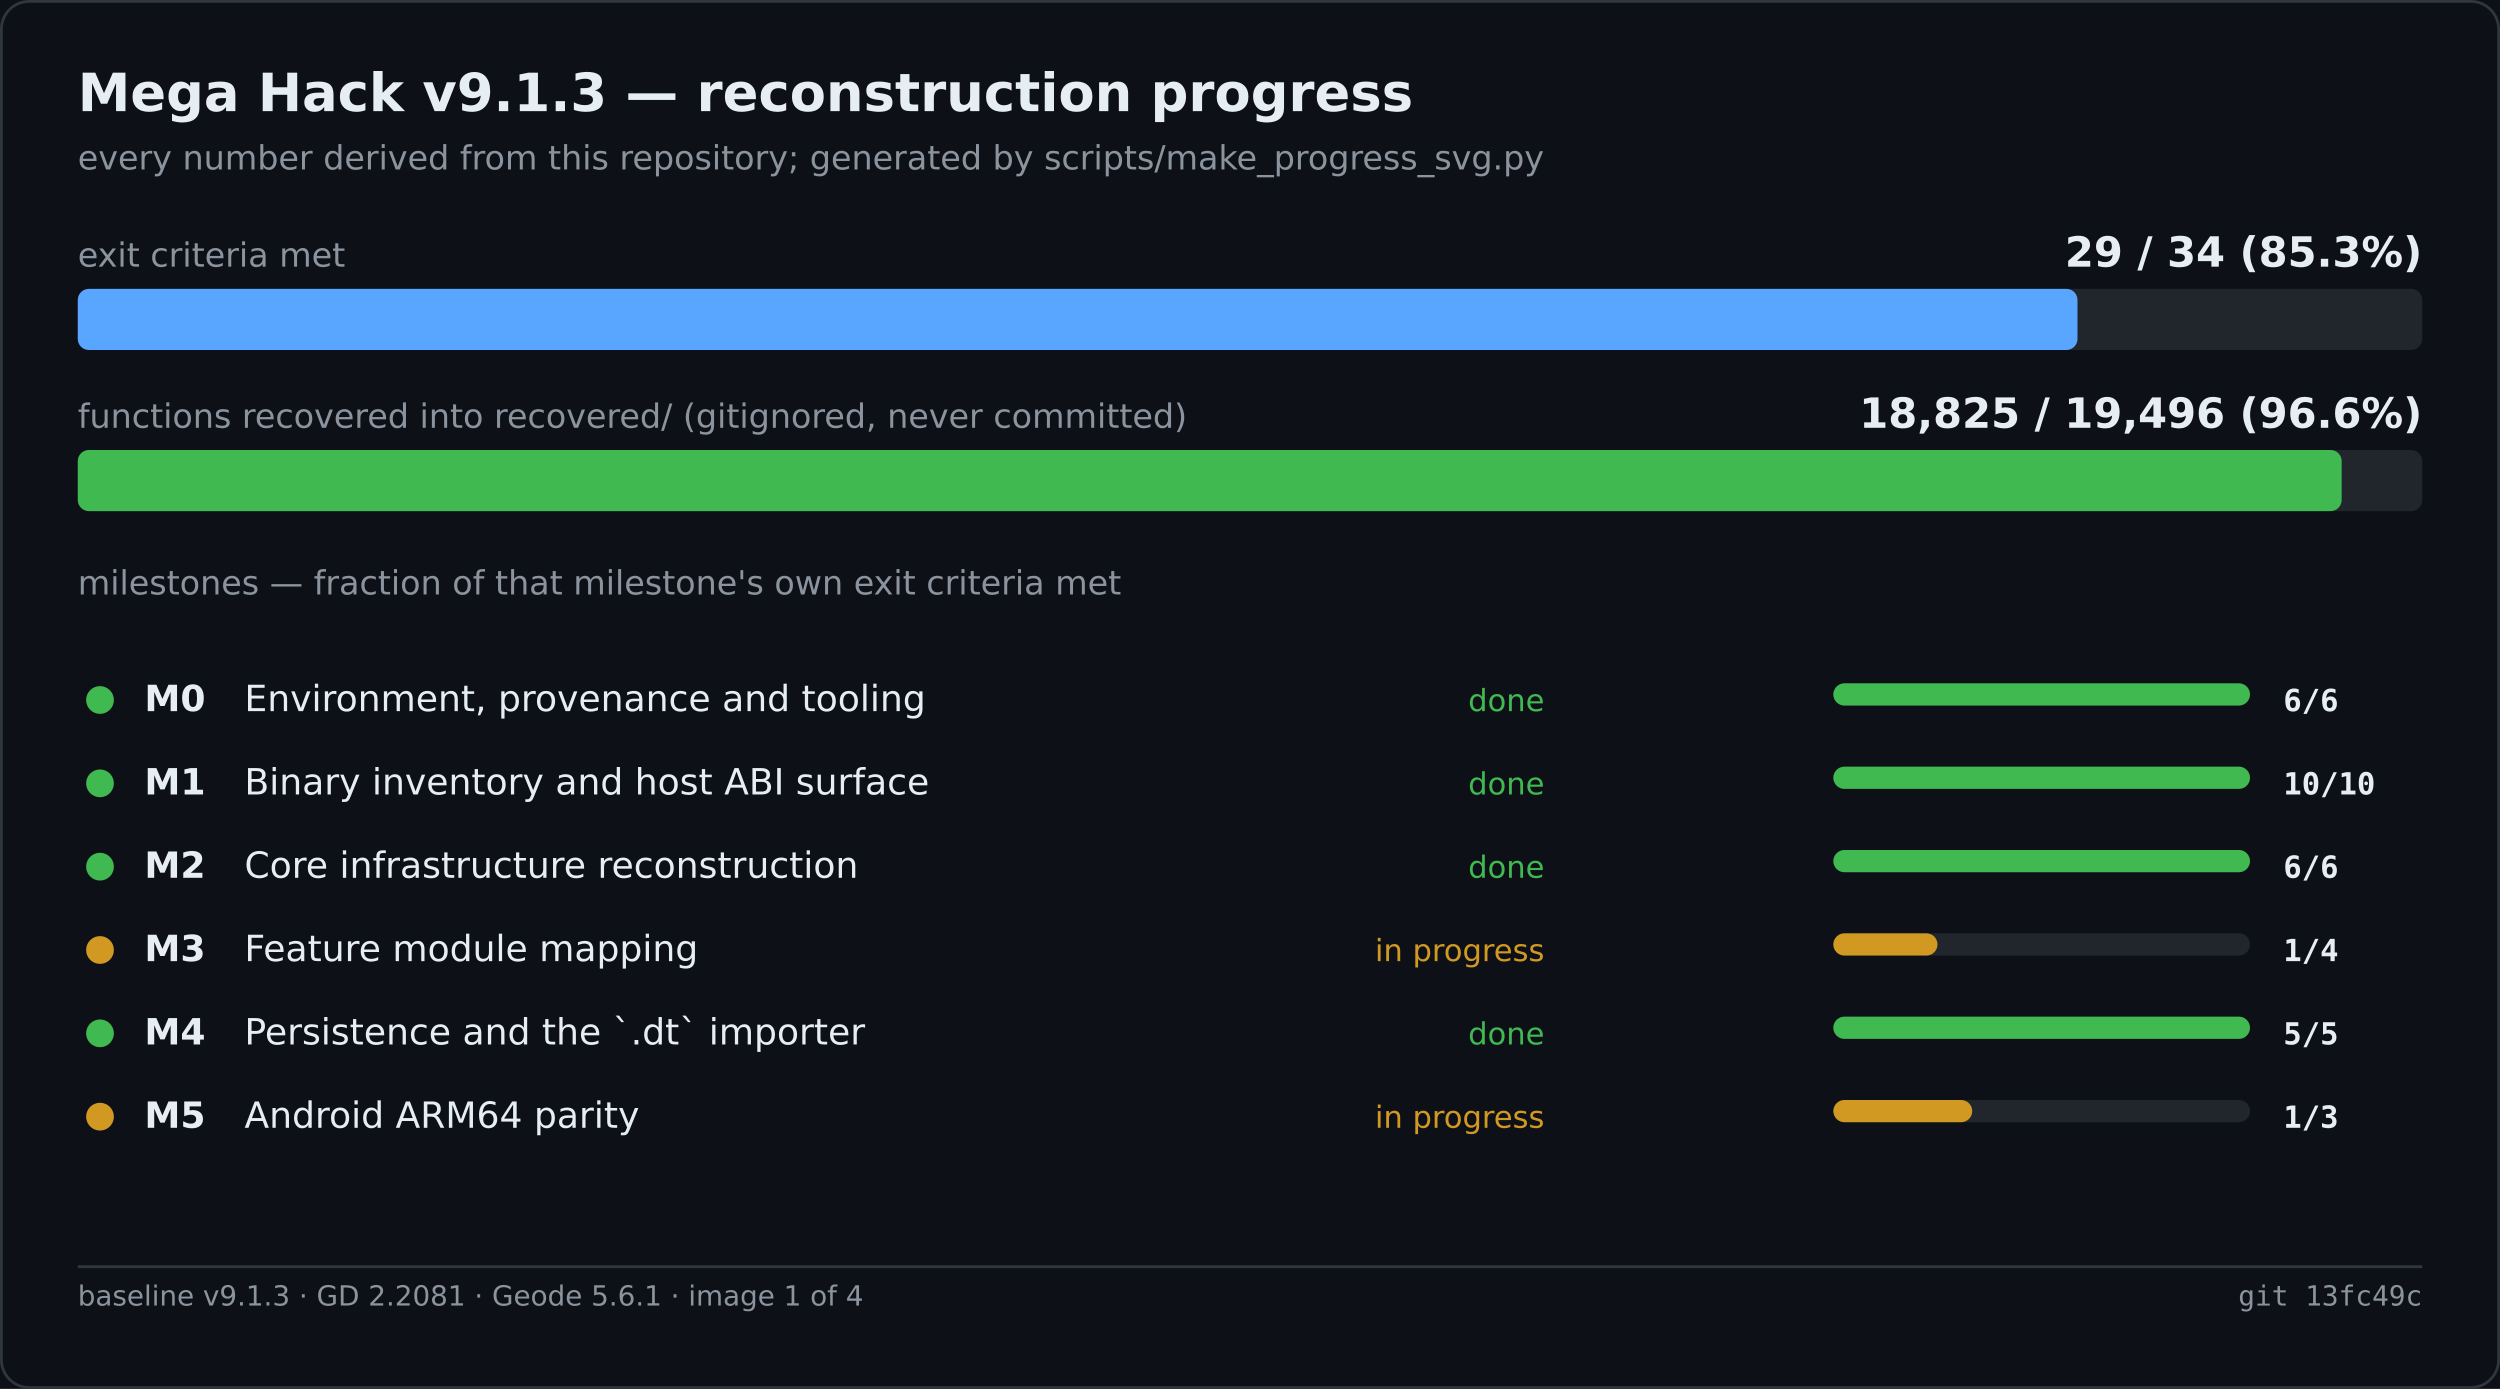
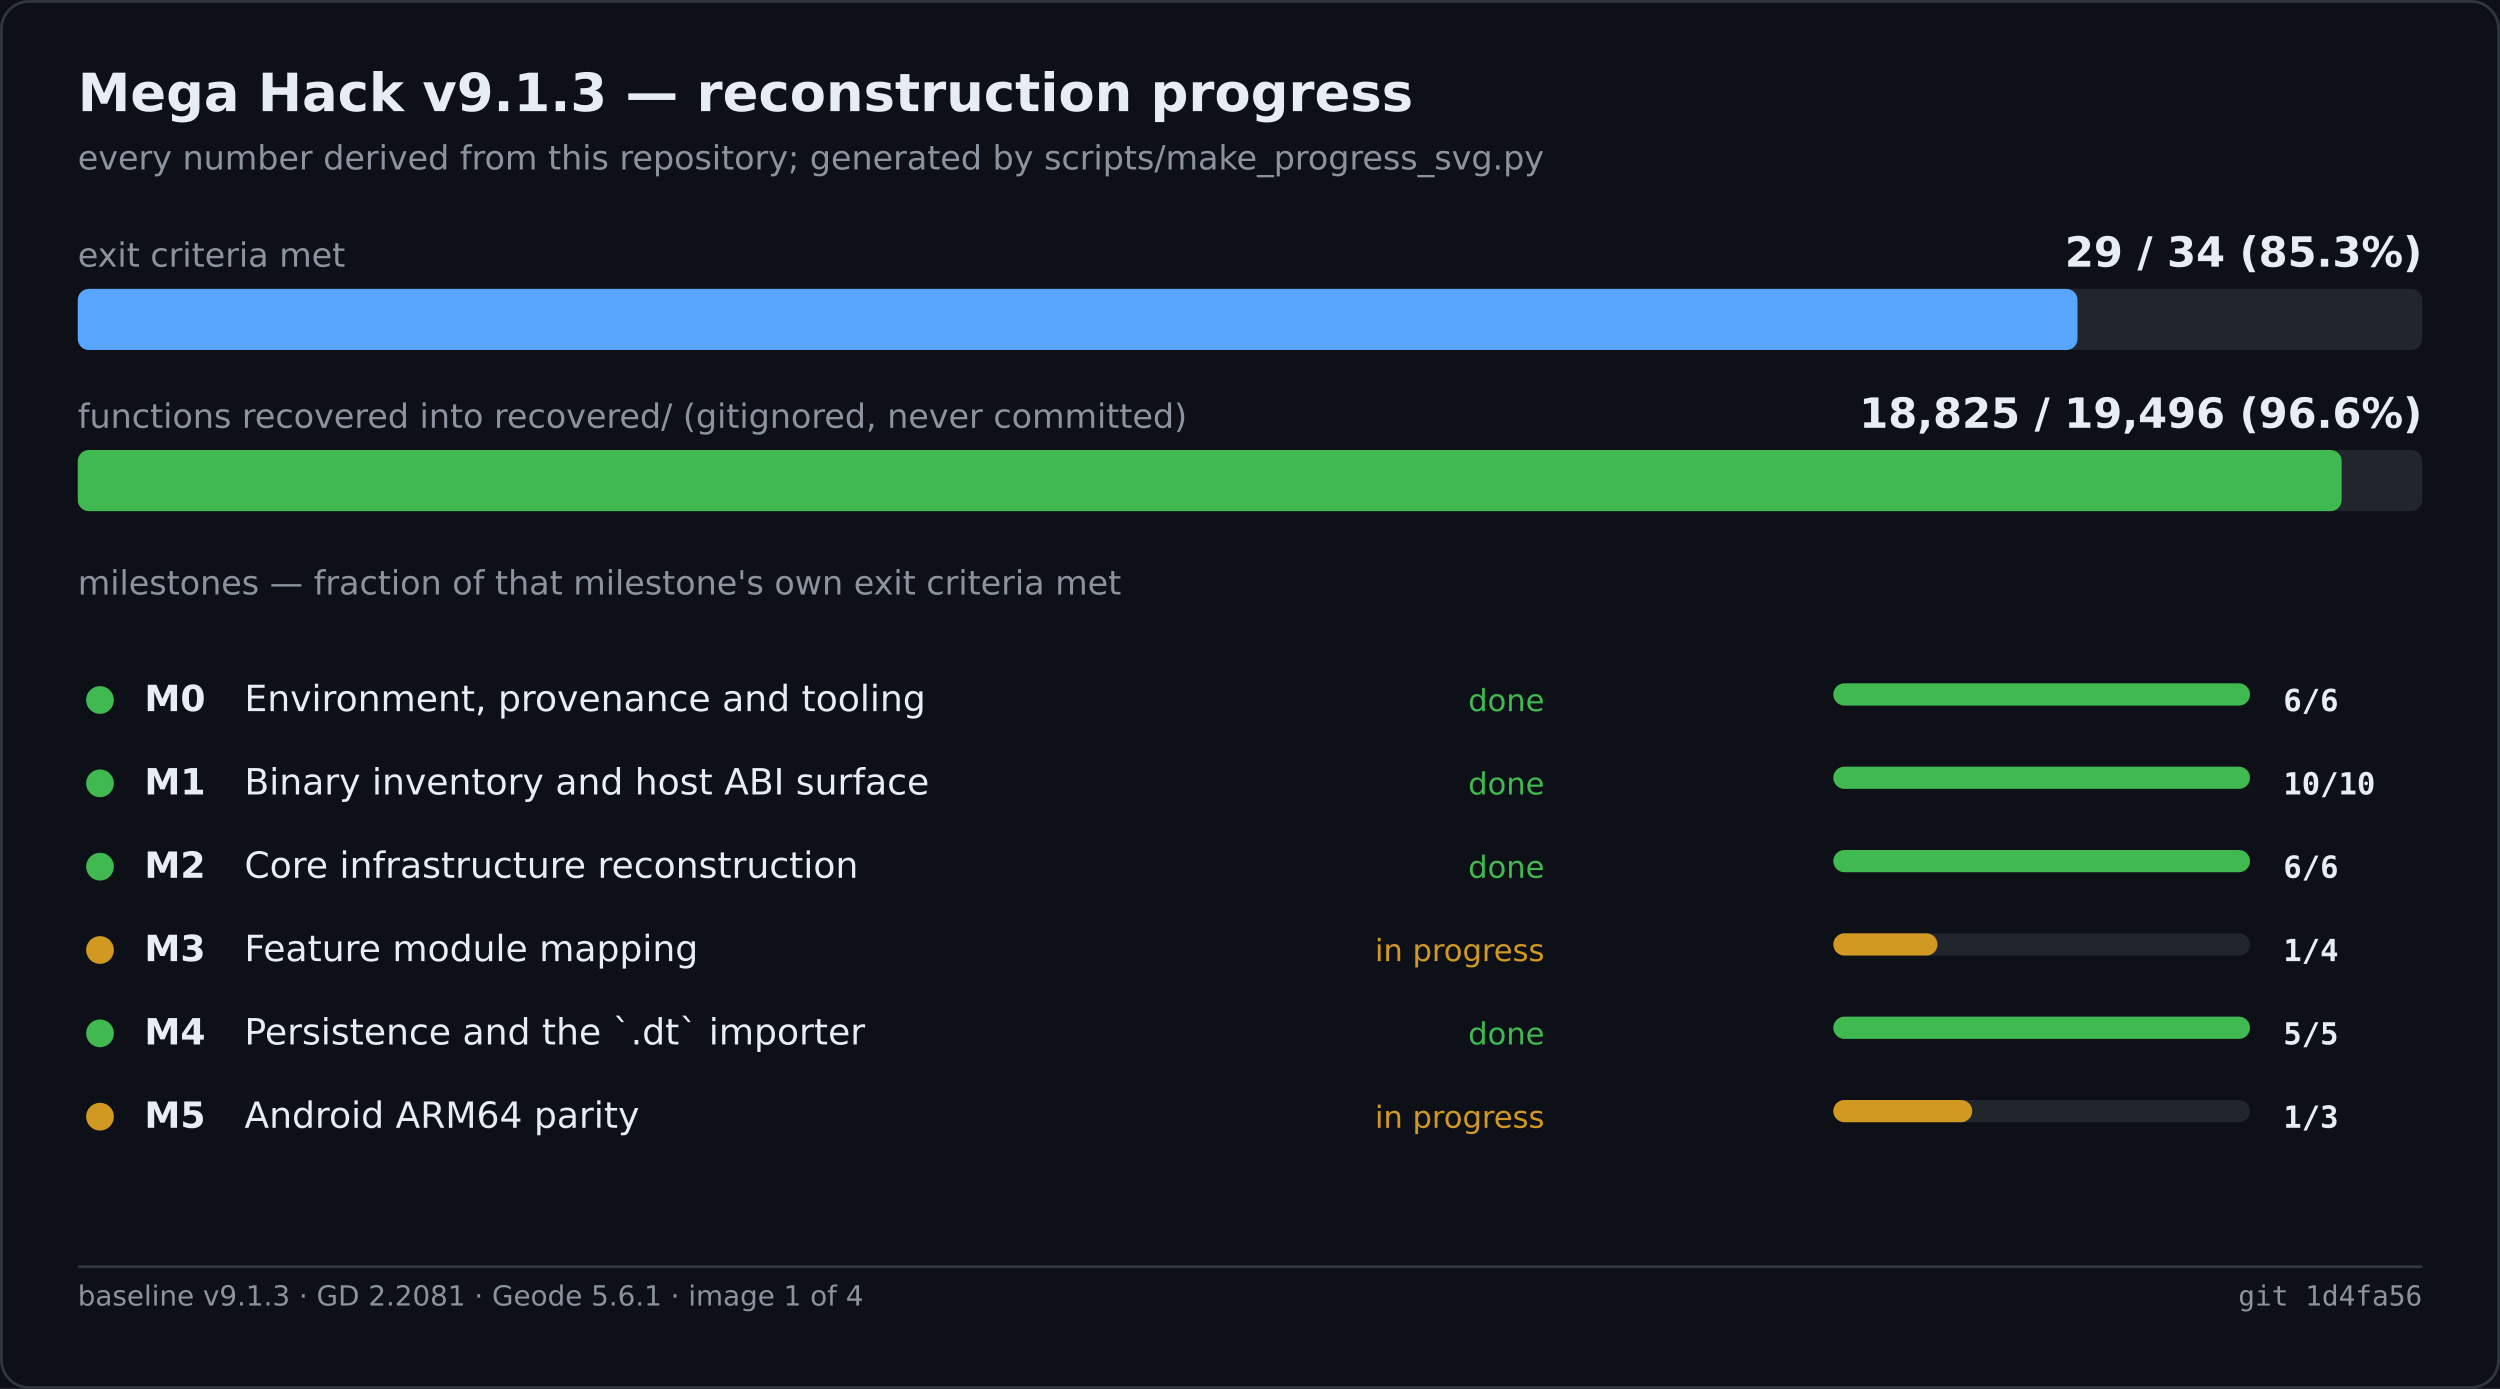
<svg xmlns="http://www.w3.org/2000/svg" width="900" height="500" viewBox="0 0 900 500" role="img" aria-label="Mega Hack v9.1.3 — reconstruction progress">
  <rect width="900" height="500" fill="#0d1117" />
  <rect x="0.5" y="0.5" width="899" height="499" fill="none" stroke="#30363d" rx="10" />
  <text x="28" y="40" font-family="Segoe UI,DejaVu Sans,Helvetica,sans-serif" font-size="19" font-weight="600" fill="#e6edf3">Mega Hack v9.1.3 — reconstruction progress</text>
  <text x="28" y="61" font-family="Segoe UI,DejaVu Sans,Helvetica,sans-serif" font-size="12" fill="#8b949e">every number derived from this repository; generated by scripts/make_progress_svg.py</text>
  <text x="28.0" y="96.0" font-family="Segoe UI,DejaVu Sans,Helvetica,sans-serif" font-size="12" fill="#8b949e">exit criteria met</text>
  <text x="872.0" y="96.0" font-family="Segoe UI,DejaVu Sans,Helvetica,sans-serif" font-size="15" fill="#e6edf3" font-weight="600" text-anchor="end">29 / 34   (85.3%)</text>
  <rect x="28.0" y="104.0" width="844.0" height="22.0" fill="#21262d" rx="4" />
  <rect x="28.0" y="104.0" width="719.9" height="22.0" fill="#58a6ff" rx="4" />
  <text x="28.0" y="154.0" font-family="Segoe UI,DejaVu Sans,Helvetica,sans-serif" font-size="12" fill="#8b949e">functions recovered into recovered/ (gitignored, never committed)</text>
  <text x="872.0" y="154.0" font-family="Segoe UI,DejaVu Sans,Helvetica,sans-serif" font-size="15" fill="#e6edf3" font-weight="600" text-anchor="end">18,825 / 19,496   (96.6%)</text>
  <rect x="28.0" y="162.0" width="844.0" height="22.0" fill="#21262d" rx="4" />
  <rect x="28.0" y="162.0" width="815.0" height="22.0" fill="#3fb950" rx="4" />
  <text x="28.0" y="214.0" font-family="Segoe UI,DejaVu Sans,Helvetica,sans-serif" font-size="12" fill="#8b949e">milestones — fraction of that milestone's own exit criteria met</text>
  <circle cx="36.0" cy="252.0" r="5" fill="#3fb950" />
  <text x="52.0" y="256.0" font-family="Segoe UI,DejaVu Sans,Helvetica,sans-serif" font-size="13" fill="#e6edf3" font-weight="600">M0</text>
  <text x="88.0" y="256.0" font-family="Segoe UI,DejaVu Sans,Helvetica,sans-serif" font-size="13" fill="#e6edf3">Environment, provenance and tooling</text>
  <text x="556.0" y="256.0" font-family="Segoe UI,DejaVu Sans,Helvetica,sans-serif" font-size="11" fill="#3fb950" text-anchor="end">done</text>
  <rect x="660.0" y="246.0" width="150.0" height="8.0" fill="#21262d" rx="4" />
  <rect x="660.0" y="246.0" width="150.0" height="8.0" fill="#3fb950" rx="4" />
  <text x="822.0" y="256.0" font-family="Cascadia Mono,Consolas,DejaVu Sans Mono,monospace" font-size="11" fill="#e6edf3" font-weight="600">6/6</text>
  <circle cx="36.0" cy="282.0" r="5" fill="#3fb950" />
  <text x="52.0" y="286.0" font-family="Segoe UI,DejaVu Sans,Helvetica,sans-serif" font-size="13" fill="#e6edf3" font-weight="600">M1</text>
  <text x="88.0" y="286.0" font-family="Segoe UI,DejaVu Sans,Helvetica,sans-serif" font-size="13" fill="#e6edf3">Binary inventory and host ABI surface</text>
  <text x="556.0" y="286.0" font-family="Segoe UI,DejaVu Sans,Helvetica,sans-serif" font-size="11" fill="#3fb950" text-anchor="end">done</text>
  <rect x="660.0" y="276.0" width="150.0" height="8.0" fill="#21262d" rx="4" />
  <rect x="660.0" y="276.0" width="150.0" height="8.0" fill="#3fb950" rx="4" />
  <text x="822.0" y="286.0" font-family="Cascadia Mono,Consolas,DejaVu Sans Mono,monospace" font-size="11" fill="#e6edf3" font-weight="600">10/10</text>
  <circle cx="36.0" cy="312.0" r="5" fill="#3fb950" />
  <text x="52.0" y="316.0" font-family="Segoe UI,DejaVu Sans,Helvetica,sans-serif" font-size="13" fill="#e6edf3" font-weight="600">M2</text>
  <text x="88.0" y="316.0" font-family="Segoe UI,DejaVu Sans,Helvetica,sans-serif" font-size="13" fill="#e6edf3">Core infrastructure reconstruction</text>
  <text x="556.0" y="316.0" font-family="Segoe UI,DejaVu Sans,Helvetica,sans-serif" font-size="11" fill="#3fb950" text-anchor="end">done</text>
  <rect x="660.0" y="306.0" width="150.0" height="8.0" fill="#21262d" rx="4" />
  <rect x="660.0" y="306.0" width="150.0" height="8.0" fill="#3fb950" rx="4" />
  <text x="822.0" y="316.0" font-family="Cascadia Mono,Consolas,DejaVu Sans Mono,monospace" font-size="11" fill="#e6edf3" font-weight="600">6/6</text>
  <circle cx="36.0" cy="342.0" r="5" fill="#d29922" />
  <text x="52.0" y="346.0" font-family="Segoe UI,DejaVu Sans,Helvetica,sans-serif" font-size="13" fill="#e6edf3" font-weight="600">M3</text>
  <text x="88.0" y="346.0" font-family="Segoe UI,DejaVu Sans,Helvetica,sans-serif" font-size="13" fill="#e6edf3">Feature module mapping</text>
  <text x="556.0" y="346.0" font-family="Segoe UI,DejaVu Sans,Helvetica,sans-serif" font-size="11" fill="#d29922" text-anchor="end">in progress</text>
  <rect x="660.0" y="336.0" width="150.0" height="8.0" fill="#21262d" rx="4" />
  <rect x="660.0" y="336.0" width="37.5" height="8.0" fill="#d29922" rx="4" />
  <text x="822.0" y="346.0" font-family="Cascadia Mono,Consolas,DejaVu Sans Mono,monospace" font-size="11" fill="#e6edf3" font-weight="600">1/4</text>
  <circle cx="36.0" cy="372.0" r="5" fill="#3fb950" />
  <text x="52.0" y="376.0" font-family="Segoe UI,DejaVu Sans,Helvetica,sans-serif" font-size="13" fill="#e6edf3" font-weight="600">M4</text>
  <text x="88.0" y="376.0" font-family="Segoe UI,DejaVu Sans,Helvetica,sans-serif" font-size="13" fill="#e6edf3">Persistence and the `.dt` importer</text>
  <text x="556.0" y="376.0" font-family="Segoe UI,DejaVu Sans,Helvetica,sans-serif" font-size="11" fill="#3fb950" text-anchor="end">done</text>
  <rect x="660.0" y="366.0" width="150.0" height="8.0" fill="#21262d" rx="4" />
  <rect x="660.0" y="366.0" width="150.0" height="8.0" fill="#3fb950" rx="4" />
  <text x="822.0" y="376.0" font-family="Cascadia Mono,Consolas,DejaVu Sans Mono,monospace" font-size="11" fill="#e6edf3" font-weight="600">5/5</text>
  <circle cx="36.0" cy="402.0" r="5" fill="#d29922" />
  <text x="52.0" y="406.0" font-family="Segoe UI,DejaVu Sans,Helvetica,sans-serif" font-size="13" fill="#e6edf3" font-weight="600">M5</text>
  <text x="88.0" y="406.0" font-family="Segoe UI,DejaVu Sans,Helvetica,sans-serif" font-size="13" fill="#e6edf3">Android ARM64 parity</text>
  <text x="556.0" y="406.0" font-family="Segoe UI,DejaVu Sans,Helvetica,sans-serif" font-size="11" fill="#d29922" text-anchor="end">in progress</text>
  <rect x="660.0" y="396.0" width="150.0" height="8.0" fill="#21262d" rx="4" />
  <rect x="660.0" y="396.0" width="50.0" height="8.0" fill="#d29922" rx="4" />
  <text x="822.0" y="406.0" font-family="Cascadia Mono,Consolas,DejaVu Sans Mono,monospace" font-size="11" fill="#e6edf3" font-weight="600">1/3</text>
  <line x1="28.0" y1="456.0" x2="872.0" y2="456.0" stroke="#30363d" stroke-width="1" />
  <text x="28.0" y="470.0" font-family="Segoe UI,DejaVu Sans,Helvetica,sans-serif" font-size="10" fill="#8b949e">baseline v9.1.3 · GD 2.2081 · Geode 5.6.1 · image 1 of 4</text>
-   <text x="872.0" y="470.0" font-family="Cascadia Mono,Consolas,DejaVu Sans Mono,monospace" font-size="10" fill="#8b949e" text-anchor="end">git 13fc49c</text>
+   <text x="872.0" y="470.0" font-family="Cascadia Mono,Consolas,DejaVu Sans Mono,monospace" font-size="10" fill="#8b949e" text-anchor="end">git 1d4fa56</text>
</svg>
